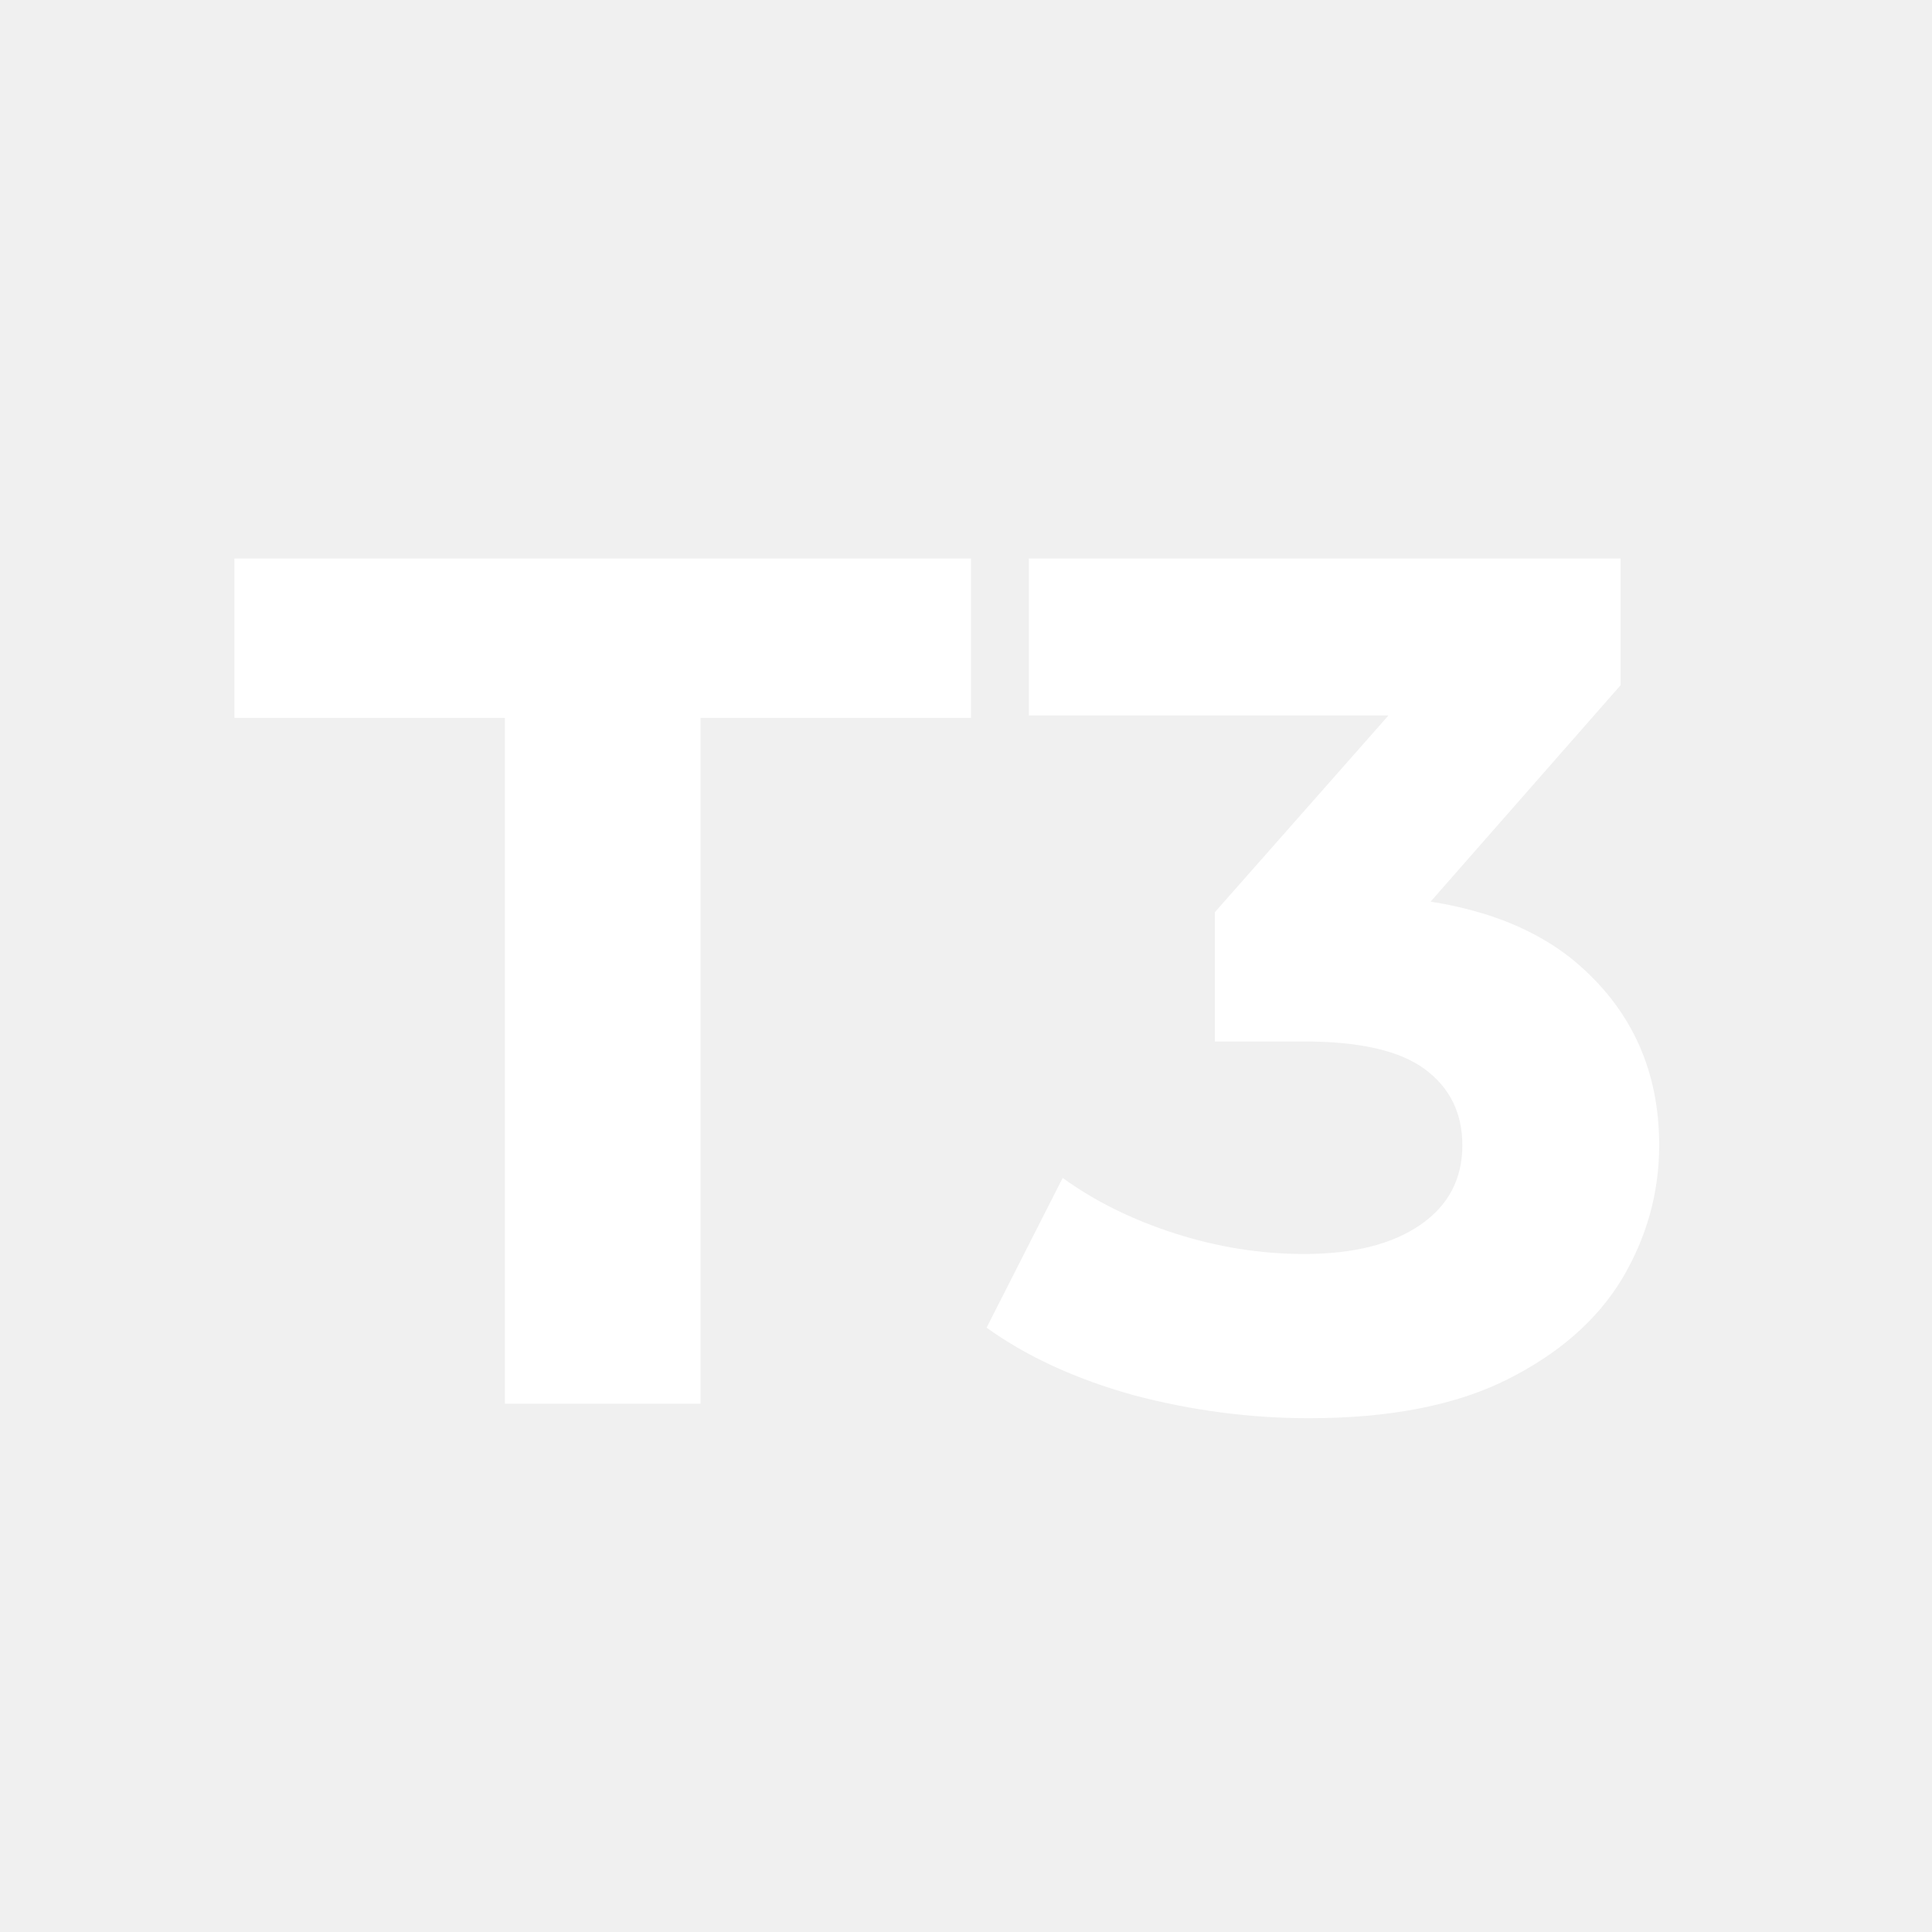
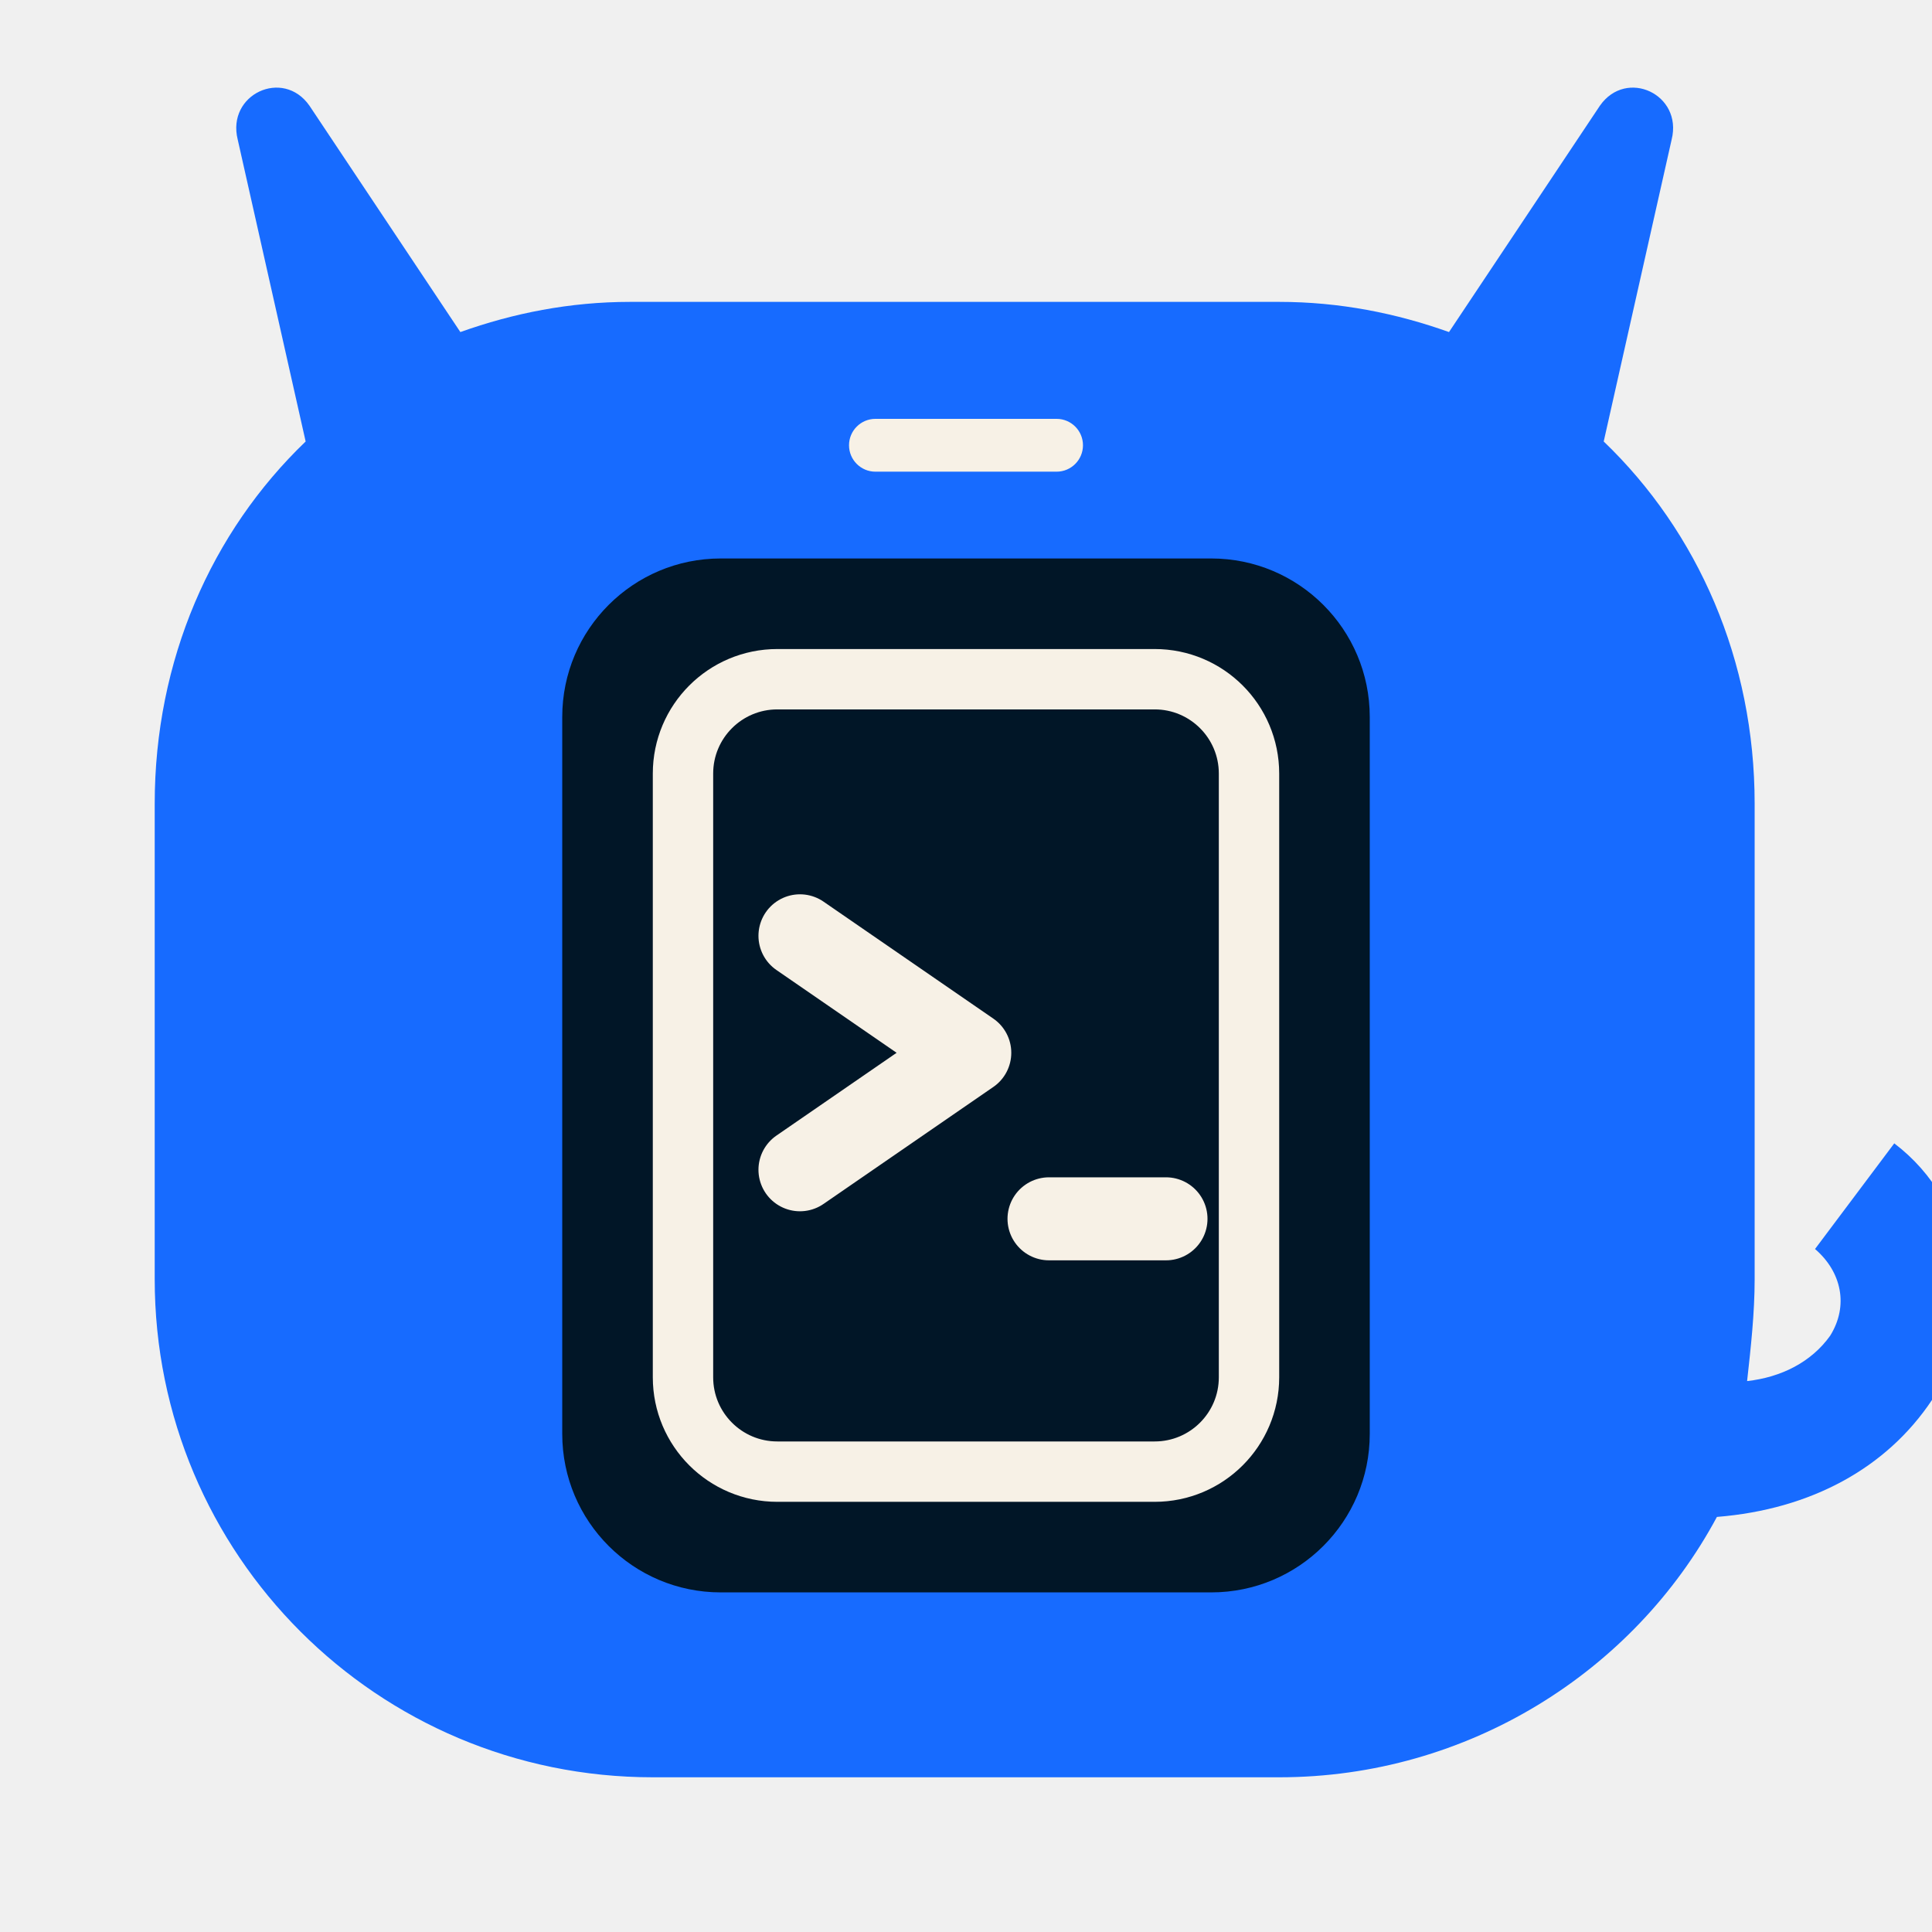
- <svg xmlns="http://www.w3.org/2000/svg" width="128" height="128" viewBox="0 0 128 128" fill="none">
-   <path d="M33.451 93V47.56H15.531V37H64.331V47.56H46.411V93H33.451ZM86.725 93.96C82.832 93.96 78.965 93.453 75.125 92.44C71.285 91.373 68.032 89.88 65.365 87.96L70.405 78.04C72.539 79.587 75.019 80.813 77.845 81.72C80.672 82.627 83.525 83.08 86.405 83.08C89.659 83.08 92.219 82.44 94.085 81.16C95.952 79.88 96.885 78.12 96.885 75.88C96.885 73.747 96.059 72.067 94.405 70.84C92.752 69.613 90.085 69 86.405 69H80.485V60.44L96.085 42.76L97.525 47.4H68.165V37H107.365V45.4L91.845 63.08L85.285 59.32H89.045C95.925 59.32 101.125 60.867 104.645 63.96C108.165 67.053 109.925 71.027 109.925 75.88C109.925 79.027 109.099 81.987 107.445 84.76C105.792 87.48 103.259 89.693 99.845 91.4C96.432 93.107 92.059 93.96 86.725 93.96Z" fill="white" />
+ <svg xmlns="http://www.w3.org/2000/svg" viewBox="0 0 512 512">
+   <path fill="#176BFF" d="M122 88 82 28c-7-10-22-3-19 9l18 80c-25 24-40 58-40 96v126c0 73 59 132 132 132h166c50 0 94-28 116-69 25-2 45-13 57-31 15-23 11-52-10-68l-21 28c7 6 9 15 4 23-5 7-13 11-22 12 1-9 2-18 2-27V213c0-38-15-72-40-96l18-80c3-12-12-19-19-9l-40 60c-14-5-29-8-45-8H167c-16 0-31 3-45 8Z" />
+   <rect width="214" height="274" x="149" y="148" fill="#011627" rx="42" />
+   <rect width="150" height="210" x="181" y="180" fill="none" stroke="#F7F1E6" stroke-width="16" rx="25" />
+   <rect width="62" height="14" x="225" y="111" fill="#F7F1E6" rx="7" />
+   <path fill="none" stroke="#F7F1E6" stroke-linecap="round" stroke-linejoin="round" stroke-width="22" d="m212 248 45 31-45 31m66 13h31" />
</svg>
